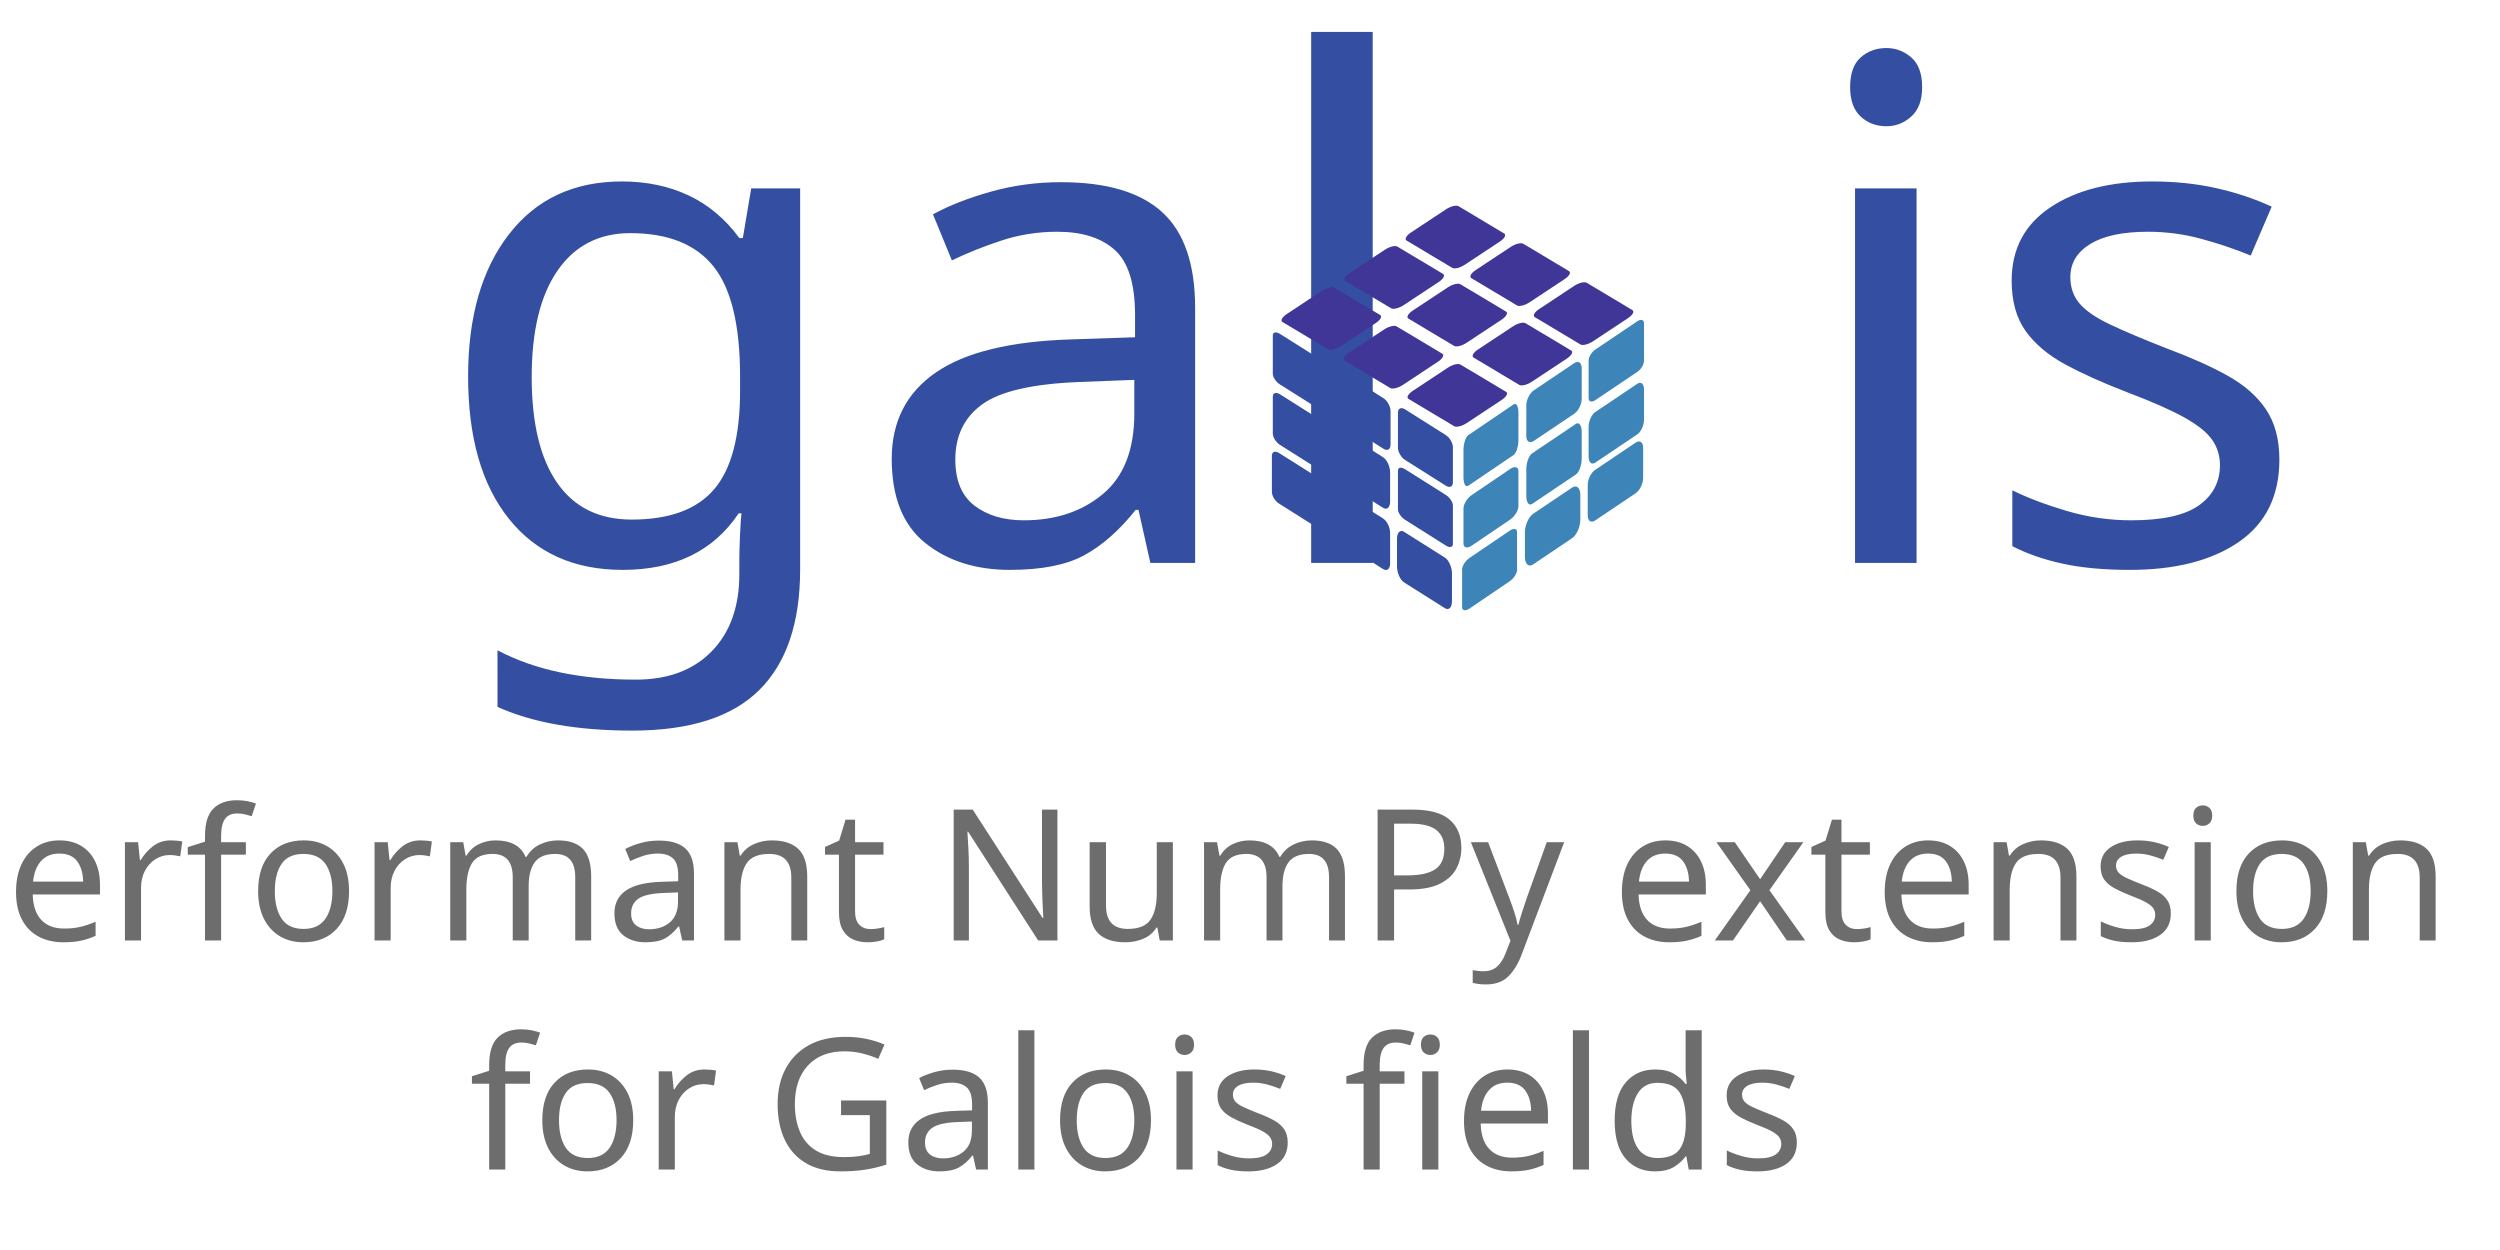
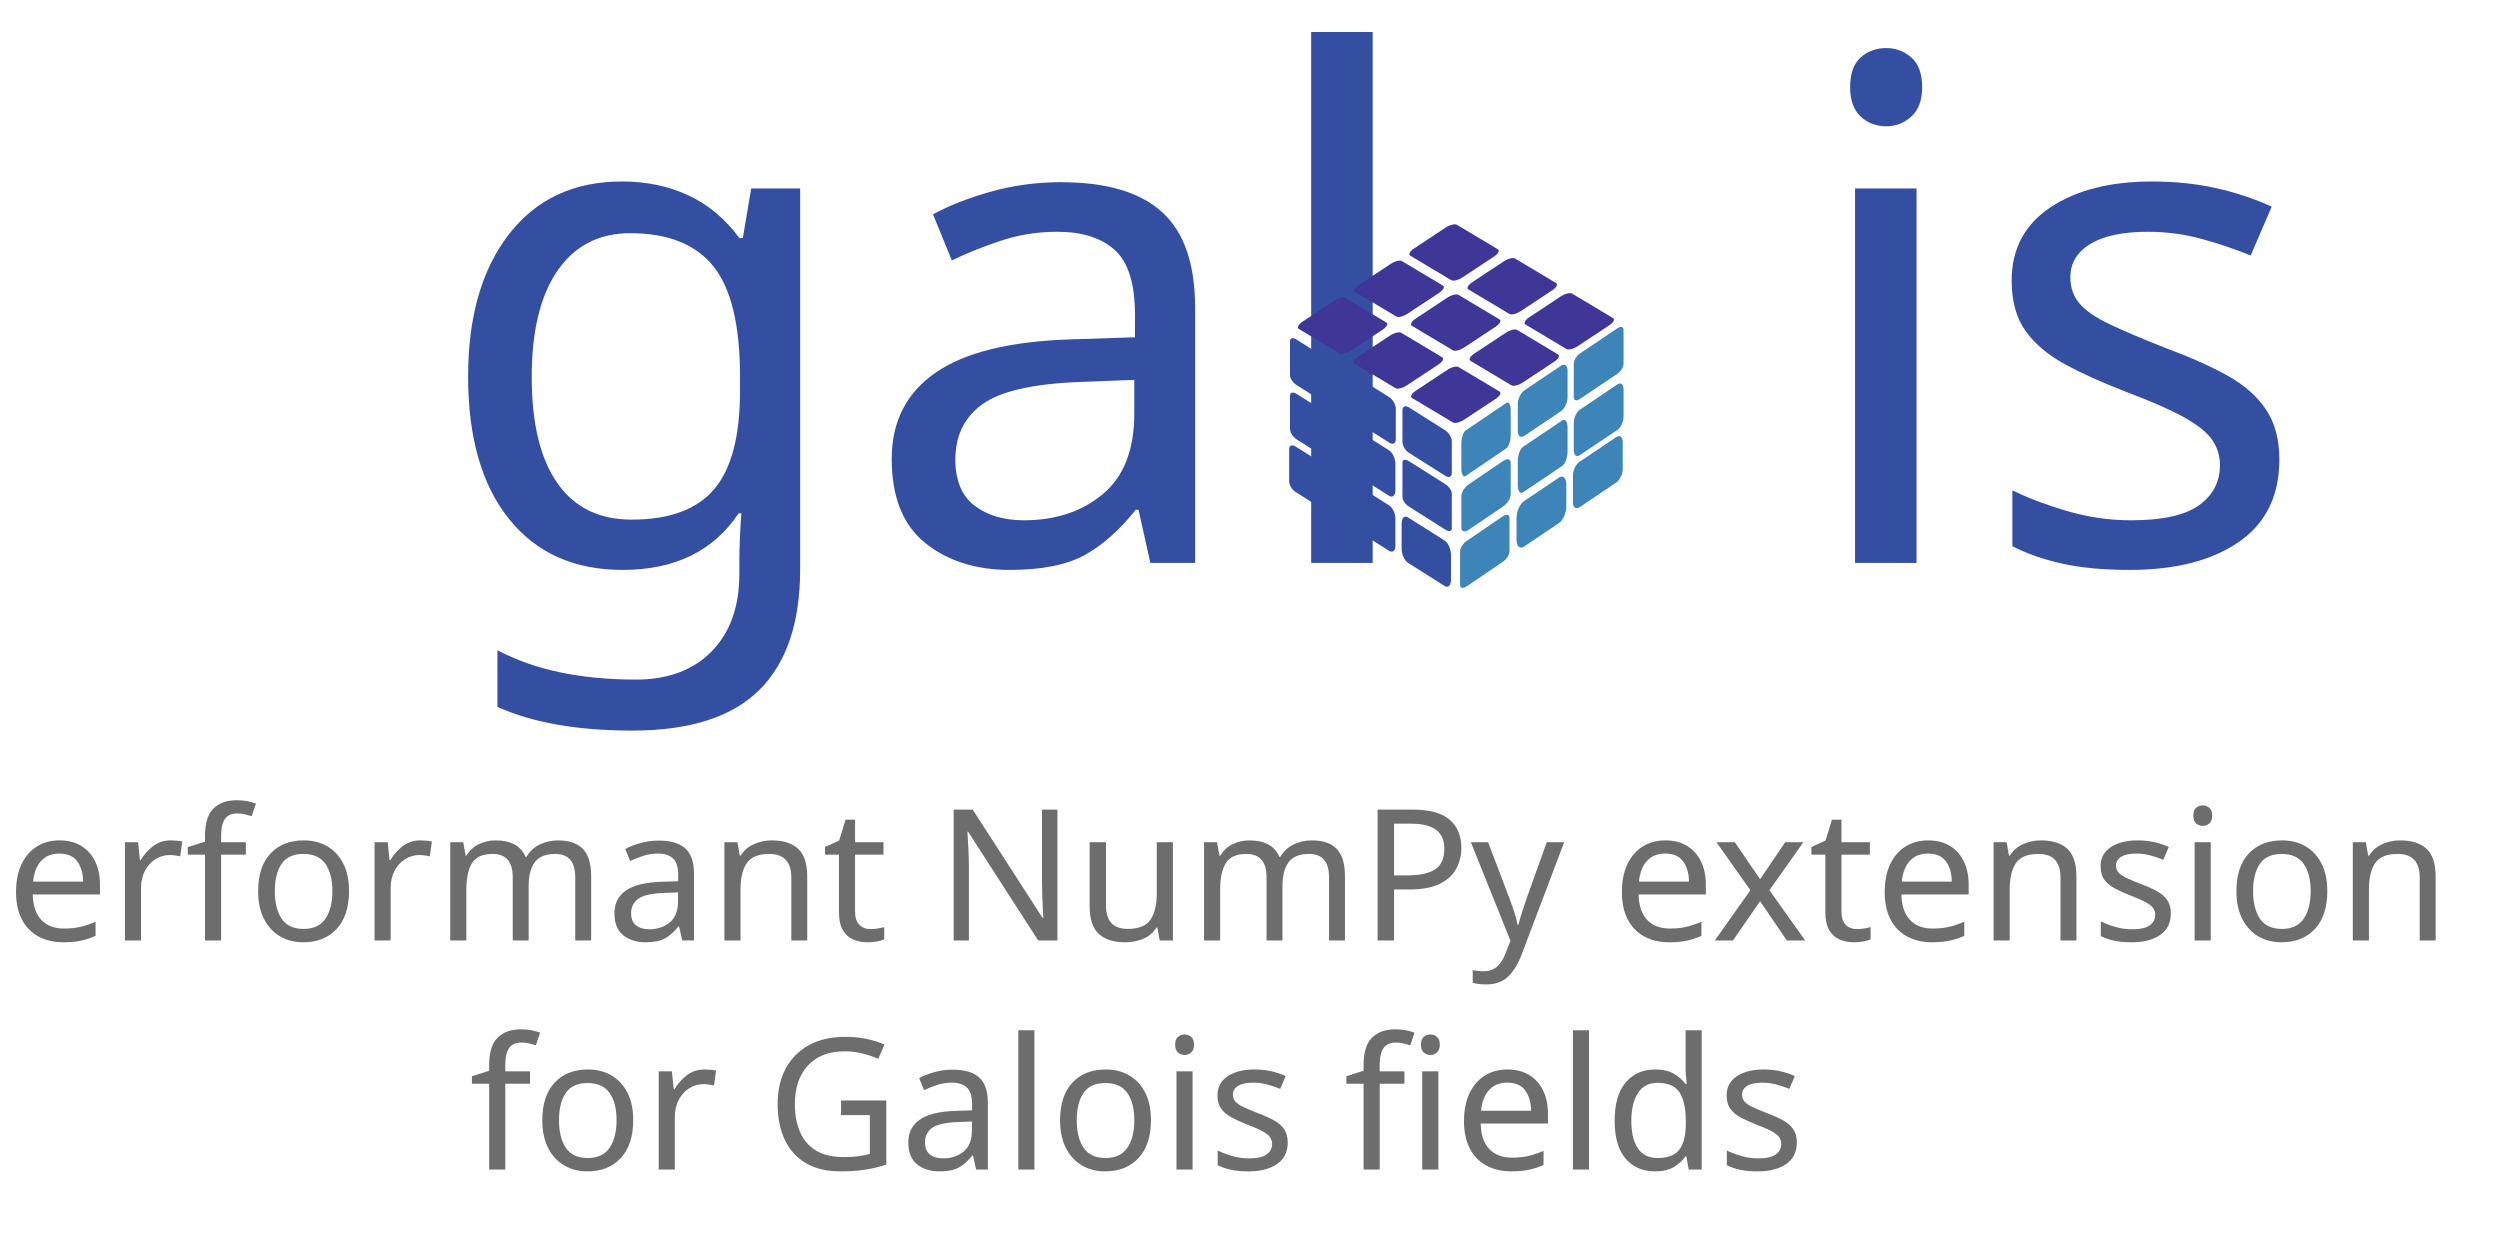
<svg xmlns="http://www.w3.org/2000/svg" width="1280mm" height="640mm" viewBox="0 0 1280 640" version="1.1" id="svg8">
  <defs id="defs2" />
  <g id="layer1" transform="translate(-1.0728836e-6,343)">
    <rect style="fill:#ffffff;fill-opacity:1;stroke-width:0.265" id="rect44" width="1280" height="640" x="1.0728836e-06" y="-343" />
+     <g transform="matrix(1.225666,0,0,1.225666,-143.62,-232.0652)" id="g139">
+       <text transform="scale(1.000324,0.9996759)" id="text3780-6" y="144.687" x="296.558" style="font-style:normal;font-variant:normal;font-weight:normal;font-stretch:normal;font-size:291.929px;line-height:1.25;font-family:MathJax_SansSerif;-inkscape-font-specification:'MathJax_SansSerif, Normal';font-variant-ligatures:normal;font-variant-caps:normal;font-variant-numeric:normal;font-feature-settings:normal;text-align:start;letter-spacing:0px;word-spacing:0px;writing-mode:lr-tb;text-anchor:start;fill:#344fa1;fill-opacity:1;stroke:none;stroke-width:8.185" xml:space="preserve">
+         <tspan style="font-style:normal;font-variant:normal;font-weight:normal;font-stretch:normal;font-size:291.929px;font-family:MathJax_SansSerif;-inkscape-font-specification:'MathJax_SansSerif, Normal';font-variant-ligatures:normal;font-variant-caps:normal;font-variant-numeric:normal;font-feature-settings:normal;text-align:start;writing-mode:lr-tb;text-anchor:start;fill:#344fa1;fill-opacity:1;stroke-width:8.185" y="144.687" x="296.558" id="tspan3778-2">gal  is</tspan>
+       </text>
+       <g id="g104">
+         <g transform="matrix(0.3314147,0,0,0.3314147,630.6775,-26.42403)" id="g968-1" style="fill:#3d84b8;fill-opacity:1">
+           <path id="rect5005-7" d="m 299.35,488.33 45.47,-30.844 c 4.632,-3.141 8.386,-2.439 8.386,1.57 v 42.777 c 0,4.008 -3.754,9.805 -8.386,12.945 l -45.47,30.844 c -4.632,3.141 -8.386,2.439 -8.386,-1.57 v -42.777 c 0.01,-4 3.76,-9.8 8.39,-12.94 z" style="fill:#3d84b8;fill-opacity:1" />
+           <path id="rect5765-8" d="m 301.81,417.14 43.656,-29.613 c 5.133,-3.48 9.293,-2.367 9.293,2.49 v 39.705 c 0,4.857 -4.16,11.617 -9.293,15.098 l -43.656,29.613 c -5.132,3.48 -9.293,2.367 -9.293,-2.49 v -39.705 c 0,-4.86 4.16,-11.62 9.29,-15.1 z" style="fill:#3d84b8;fill-opacity:1" />
+           <path id="rect5767-5" d="m 297.96,349.26 51.362,-34.84 c 3.004,-2.037 5.44,2.211 5.44,9.49 v 30.936 c 0,7.277 -2.437,14.83 -5.44,16.869 l -51.362,34.838 c -3.004,2.039 -5.439,-2.209 -5.439,-9.488 v -30.936 c 0,-7.28 2.44,-14.83 5.44,-16.87 z" style="fill:#3d84b8;fill-opacity:1" />
+           <path id="rect5769-7" d="m 372.1,298.56 45.889,-30.873 c 4.656,-3.133 8.432,-0.568 8.432,5.727 v 34.496 c 0,6.295 -3.775,13.938 -8.432,17.072 L 372.1,355.855 c -4.657,3.133 -8.432,0.568 -8.432,-5.727 v -34.496 c 0,-6.29 3.77,-13.93 8.43,-17.07 z" style="fill:#3d84b8;fill-opacity:1" />
+           <path id="rect5771-4" d="m 370.29,369.84 49.514,-33.312 c 3.655,-2.461 6.619,1.641 6.619,9.16 v 30.066 c 0,7.518 -2.964,15.607 -6.619,18.066 l -49.514,33.312 c -3.656,2.459 -6.619,-1.641 -6.619,-9.16 v -30.066 c 0,-7.52 2.96,-15.61 6.62,-18.07 z" style="fill:#3d84b8;fill-opacity:1" />
+           <path id="rect5773-1" d="m 371.45,438.32 44.075,-29.654 c 5.157,-3.471 9.339,0.309 9.339,8.438 v 27.852 c 0,8.131 -4.182,17.535 -9.339,21.004 l -44.075,29.654 c -5.157,3.471 -9.339,-0.309 -9.339,-8.439 v -27.85 c 0.01,-8.12 4.2,-17.53 9.35,-21 z" style="fill:#3d84b8;fill-opacity:1" />
+           <path id="rect5775-8" d="m 441.66,388.58 45.888,-30.873 c 4.657,-3.133 8.433,-0.555 8.433,5.76 v 34.43 c 0,6.312 -3.775,13.971 -8.433,17.104 l -45.888,30.875 c -4.657,3.133 -8.433,0.555 -8.433,-5.76 v -34.43 c 0,-6.32 3.78,-13.98 8.43,-17.11 z" style="fill:#3d84b8;fill-opacity:1" />
+           <path id="rect5777-5" d="m 441.77,323.1 47.7,-32.094 c 4.157,-2.797 7.526,0.158 7.526,6.598 v 33.973 c 0,6.439 -3.369,13.928 -7.526,16.723 l -47.7,32.094 c -4.156,2.797 -7.526,-0.158 -7.526,-6.598 v -33.973 c 0.01,-6.43 3.38,-13.92 7.53,-16.72 z" style="fill:#3d84b8;fill-opacity:1" />
+           <path id="rect5779-9" d="m 441.77,252.36 47.7,-32.094 c 4.157,-2.797 7.526,-1.725 7.526,2.395 v 42.377 c 0,4.119 -3.369,9.727 -7.526,12.521 l -47.7,32.094 c -4.156,2.797 -7.526,1.725 -7.526,-2.395 v -42.377 c 0.01,-4.12 3.38,-9.73 7.53,-12.52 z" style="fill:#3d84b8;fill-opacity:1" />
+         </g>
+         <g transform="matrix(0.3314147,0,0,0.3314147,630.6775,-26.42403)" id="g946-7" style="fill:#344fa1;fill-opacity:1">
+           <path id="rect8055-5" d="m 225.29,458.78 46.143,29.148 c 4.445,2.809 8.05,10.871 8.05,18.008 v 31.447 c 0,7.139 -3.604,10.646 -8.05,7.838 L 225.29,516.073 c -4.445,-2.809 -8.049,-10.871 -8.049,-18.008 v -31.447 c 0,-7.14 3.61,-10.65 8.05,-7.84 z" style="fill:#344fa1;fill-opacity:1" />
+           <path id="rect8815-3" d="m 226.34,387.83 46.143,29.148 c 4.445,2.809 8.05,8.115 8.05,11.854 v 43.758 c 0,3.738 -3.604,4.49 -8.05,1.684 l -46.143,-29.15 c -4.445,-2.809 -8.049,-8.113 -8.049,-11.852 v -43.76 c 0,-3.74 3.6,-4.49 8.05,-1.68 z" style="fill:#344fa1;fill-opacity:1" />
+           <path id="rect8817-8" d="m 226.34,320.05 46.143,29.148 c 4.445,2.809 8.05,9.023 8.05,13.879 v 39.707 c 0,4.855 -3.604,6.516 -8.05,3.709 l -46.143,-29.15 c -4.445,-2.809 -8.049,-9.021 -8.049,-13.879 v -39.705 c 0,-4.86 3.6,-6.52 8.05,-3.71 z" style="fill:#344fa1;fill-opacity:1" />
+           <path id="rect8819-8" d="m 155.22,414.43 46.143,29.148 c 4.446,2.809 8.05,10.084 8.05,16.25 v 34.965 c 0,6.166 -3.604,8.889 -8.05,6.08 l -46.143,-29.15 c -4.445,-2.807 -8.049,-10.082 -8.049,-16.248 V 420.51 c 0,-6.18 3.6,-8.9 8.05,-6.09 z" style="fill:#344fa1;fill-opacity:1" />
+           <path id="rect8821-3" d="m 155.22,345.07 46.143,29.15 c 4.446,2.807 8.05,10.441 8.05,17.053 v 33.357 c 0,6.609 -3.604,9.691 -8.05,6.883 L 155.22,402.365 c -4.445,-2.809 -8.049,-10.443 -8.049,-17.055 v -33.357 c 0,-6.6 3.6,-9.68 8.05,-6.87 z" style="fill:#344fa1;fill-opacity:1" />
+           <path id="rect8823-1" d="m 155.73,278.24 46.143,29.148 c 4.445,2.809 8.049,9.383 8.049,14.682 v 38.1 c 0,5.301 -3.604,7.32 -8.049,4.512 L 155.73,335.534 c -4.446,-2.809 -8.05,-9.383 -8.05,-14.684 v -38.098 c 0,-5.29 3.6,-7.31 8.05,-4.51 z" style="fill:#344fa1;fill-opacity:1" />
+           <path id="rect8825-8" d="m 83.565,369.46 46.143,29.15 c 4.446,2.807 8.049,8.748 8.049,13.266 v 40.93 c 0,4.52 -3.604,5.906 -8.049,3.098 L 83.565,426.756 c -4.446,-2.809 -8.049,-8.75 -8.049,-13.268 v -40.93 c -0.002,-4.52 3.601,-5.91 8.047,-3.1 z" style="fill:#344fa1;fill-opacity:1" />
+           <path id="rect8827-9" d="m 84.611,302.95 46.143,29.148 c 4.446,2.809 8.049,8.596 8.049,12.924 v 41.615 c 0,4.33 -3.604,5.562 -8.049,2.754 L 84.611,360.243 c -4.446,-2.809 -8.049,-8.594 -8.049,-12.924 v -41.615 c 0.004,-4.33 3.607,-5.56 8.053,-2.75 z" style="fill:#344fa1;fill-opacity:1" />
+           <path id="rect8829-6" d="m 84.611,234.53 46.143,29.15 c 4.446,2.809 8.049,8.191 8.049,12.025 v 43.412 c 0,3.834 -3.604,4.664 -8.049,1.855 L 84.611,291.824 c -4.446,-2.809 -8.049,-8.193 -8.049,-12.025 v -43.414 c 0.004,-3.81 3.607,-4.64 8.053,-1.84 z" style="fill:#344fa1;fill-opacity:1" />
+         </g>
+         <g transform="matrix(0.3314147,0,0,0.3314147,630.6775,-26.42403)" id="g957-4" style="fill:#3f3697;fill-opacity:1">
+           <path id="rect10429-3" d="m 146.35,182.23 51.762,30.957 c 2.556,1.529 0.342,5.602 -4.946,9.098 l -39.69,26.238 c -5.288,3.496 -11.646,5.09 -14.203,3.561 L 87.511,221.127 c -2.556,-1.529 -0.342,-5.602 4.946,-9.098 l 39.69,-26.238 c 5.3,-3.49 11.66,-5.09 14.21,-3.56 z" style="fill:#3f3697;fill-opacity:1" />
+           <path id="rect11189-3" d="m 216.75,226.06 51.762,30.957 c 2.557,1.529 0.342,5.602 -4.945,9.098 l -39.69,26.238 c -5.288,3.496 -11.646,5.09 -14.203,3.561 l -51.762,-30.957 c -2.556,-1.529 -0.342,-5.602 4.946,-9.098 l 39.69,-26.238 c 5.29,-3.49 11.65,-5.08 14.2,-3.56 z" style="fill:#3f3697;fill-opacity:1" />
+           <path id="rect11191-3" d="m 289.04,269.28 51.762,30.957 c 2.557,1.529 0.342,5.604 -4.946,9.098 l -39.689,26.238 c -5.288,3.496 -11.646,5.09 -14.203,3.562 l -51.762,-30.959 c -2.556,-1.529 -0.342,-5.602 4.946,-9.098 l 39.69,-26.238 c 5.29,-3.5 11.64,-5.09 14.2,-3.56 z" style="fill:#3f3697;fill-opacity:1" />
+           <path id="rect11193-8" d="m 217.66,135.72 51.763,30.958 c 2.556,1.528 0.342,5.602 -4.946,9.097 l -39.69,26.238 c -5.288,3.496 -11.646,5.09 -14.203,3.561 l -51.762,-30.957 c -2.556,-1.529 -0.342,-5.602 4.946,-9.098 l 39.69,-26.238 c 5.29,-3.5 11.65,-5.09 14.2,-3.56 z" style="fill:#3f3697;fill-opacity:1" />
+           <path id="rect11195-6" d="m 288.97,178.33 51.762,30.957 c 2.556,1.529 0.342,5.602 -4.946,9.098 l -39.689,26.238 c -5.288,3.496 -11.646,5.09 -14.203,3.562 l -51.762,-30.959 c -2.556,-1.529 -0.342,-5.602 4.946,-9.098 l 39.69,-26.238 c 5.28,-3.5 11.64,-5.09 14.2,-3.56 z" style="fill:#3f3697;fill-opacity:1" />
+           <path id="rect11197-0" d="m 362.78,222.48 51.762,30.957 c 2.557,1.529 0.342,5.602 -4.946,9.098 l -39.689,26.238 c -5.288,3.496 -11.646,5.09 -14.203,3.562 l -51.762,-30.959 c -2.556,-1.529 -0.342,-5.602 4.946,-9.098 l 39.689,-26.238 c 5.29,-3.49 11.65,-5.09 14.2,-3.56 z" style="fill:#3f3697;fill-opacity:1" />
+           <path id="rect11199-4" d="m 286.9,89.946 51.762,30.958 c 2.557,1.529 0.342,5.602 -4.945,9.098 l -39.69,26.238 c -5.287,3.496 -11.646,5.09 -14.202,3.562 l -51.762,-30.958 c -2.556,-1.529 -0.342,-5.602 4.946,-9.098 l 39.689,-26.238 c 5.28,-3.49 11.63,-5.085 14.19,-3.556 z" style="fill:#3f3697;fill-opacity:1" />
+           <path id="rect11201-8" d="m 360.24,132.5 51.762,30.958 c 2.557,1.528 0.342,5.602 -4.946,9.098 l -39.689,26.238 c -5.288,3.494 -11.646,5.09 -14.203,3.561 l -51.762,-30.958 c -2.556,-1.529 -0.342,-5.603 4.946,-9.098 l 39.689,-26.239 c 5.28,-3.5 11.64,-5.09 14.2,-3.56 z" style="fill:#3f3697;fill-opacity:1" />
+           <path id="rect11203-8" d="m 432.07,176.68 51.762,30.957 c 2.556,1.529 0.342,5.604 -4.946,9.098 l -39.689,26.238 c -5.288,3.496 -11.646,5.09 -14.203,3.562 l -51.762,-30.959 c -2.557,-1.529 -0.342,-5.602 4.945,-9.098 l 39.69,-26.238 c 5.28,-3.5 11.64,-5.09 14.2,-3.56 z" style="fill:#3f3697;fill-opacity:1" />
+         </g>
+       </g>
+     </g>
    <text xml:space="preserve" style="font-style:normal;font-variant:normal;font-weight:normal;font-stretch:normal;font-size:93.839px;line-height:1.25;font-family:'Lohit Telugu';-inkscape-font-specification:'Lohit Telugu, Normal';font-variant-ligatures:normal;font-variant-caps:normal;font-variant-numeric:normal;font-feature-settings:normal;text-align:start;letter-spacing:0px;word-spacing:0px;writing-mode:lr-tb;text-anchor:start;fill:#6d6d6d;fill-opacity:1;stroke:none;stroke-width:2.346" x="643.207" y="138.51" id="text13">
      <tspan id="tspan11" x="643.207" y="138.51" style="font-style:normal;font-variant:normal;font-weight:normal;font-stretch:normal;font-size:93.837px;font-family:'Lohit Telugu';-inkscape-font-specification:'Lohit Telugu, Normal';font-variant-ligatures:normal;font-variant-caps:normal;font-variant-numeric:normal;font-feature-settings:normal;text-align:center;writing-mode:lr-tb;text-anchor:middle;fill:#6d6d6d;fill-opacity:1;stroke-width:2.346">A performant NumPy extension</tspan>
      <tspan x="643.207" y="255.809" style="font-style:normal;font-variant:normal;font-weight:normal;font-stretch:normal;font-size:93.837px;font-family:'Lohit Telugu';-inkscape-font-specification:'Lohit Telugu, Normal';font-variant-ligatures:normal;font-variant-caps:normal;font-variant-numeric:normal;font-feature-settings:normal;text-align:center;writing-mode:lr-tb;text-anchor:middle;fill:#6d6d6d;fill-opacity:1;stroke-width:2.346" id="tspan42">for Galois fields</tspan>
    </text>
-     <g id="g916" transform="matrix(2.400018,0,0,2.400018,205.9998,-677.1051)">
-       <text transform="scale(1.000324,0.9996759)" id="text3780" y="259.382" x="5.822" style="font-style:normal;font-variant:normal;font-weight:normal;font-stretch:normal;font-size:149.086px;line-height:1.25;font-family:MathJax_SansSerif;-inkscape-font-specification:'MathJax_SansSerif, Normal';font-variant-ligatures:normal;font-variant-caps:normal;font-variant-numeric:normal;font-feature-settings:normal;text-align:start;letter-spacing:0px;word-spacing:0px;writing-mode:lr-tb;text-anchor:start;fill:#344fa1;fill-opacity:1;stroke:none;stroke-width:4.18" xml:space="preserve">
-         <tspan style="font-style:normal;font-variant:normal;font-weight:normal;font-stretch:normal;font-size:149.086px;font-family:MathJax_SansSerif;-inkscape-font-specification:'MathJax_SansSerif, Normal';font-variant-ligatures:normal;font-variant-caps:normal;font-variant-numeric:normal;font-feature-settings:normal;text-align:start;writing-mode:lr-tb;text-anchor:start;fill:#344fa1;fill-opacity:1;stroke-width:4.18" y="259.382" x="5.822" id="tspan3778">gal  is</tspan>
-       </text>
-       <g style="fill:#3d84b8;fill-opacity:1" id="g968" transform="matrix(0.1883568,0,0,0.1883568,171.276,166.2549)">
-         <path style="fill:#3d84b8;fill-opacity:1" d="m 299.35,488.33 45.47,-30.844 c 4.632,-3.141 8.386,-2.439 8.386,1.57 v 42.777 c 0,4.008 -3.754,9.805 -8.386,12.945 l -45.47,30.844 c -4.632,3.141 -8.386,2.439 -8.386,-1.57 v -42.777 c 0.01,-4 3.76,-9.8 8.39,-12.94 z" id="rect5005" />
-         <path style="fill:#3d84b8;fill-opacity:1" d="m 301.81,417.14 43.656,-29.613 c 5.133,-3.48 9.293,-2.367 9.293,2.49 v 39.705 c 0,4.857 -4.16,11.617 -9.293,15.098 l -43.656,29.613 c -5.132,3.48 -9.293,2.367 -9.293,-2.49 v -39.705 c 0,-4.86 4.16,-11.62 9.29,-15.1 z" id="rect5765" />
-         <path style="fill:#3d84b8;fill-opacity:1" d="m 297.96,349.26 51.362,-34.84 c 3.004,-2.037 5.44,2.211 5.44,9.49 v 30.936 c 0,7.277 -2.437,14.83 -5.44,16.869 l -51.362,34.838 c -3.004,2.039 -5.439,-2.209 -5.439,-9.488 v -30.936 c 0,-7.28 2.44,-14.83 5.44,-16.87 z" id="rect5767" />
-         <path style="fill:#3d84b8;fill-opacity:1" d="m 372.1,298.56 45.889,-30.873 c 4.656,-3.133 8.432,-0.568 8.432,5.727 v 34.496 c 0,6.295 -3.775,13.938 -8.432,17.072 L 372.1,355.855 c -4.657,3.133 -8.432,0.568 -8.432,-5.727 v -34.496 c 0,-6.29 3.77,-13.93 8.43,-17.07 z" id="rect5769" />
-         <path style="fill:#3d84b8;fill-opacity:1" d="m 370.29,369.84 49.514,-33.312 c 3.655,-2.461 6.619,1.641 6.619,9.16 v 30.066 c 0,7.518 -2.964,15.607 -6.619,18.066 l -49.514,33.312 c -3.656,2.459 -6.619,-1.641 -6.619,-9.16 v -30.066 c 0,-7.52 2.96,-15.61 6.62,-18.07 z" id="rect5771" />
-         <path style="fill:#3d84b8;fill-opacity:1" d="m 371.45,438.32 44.075,-29.654 c 5.157,-3.471 9.339,0.309 9.339,8.438 v 27.852 c 0,8.131 -4.182,17.535 -9.339,21.004 l -44.075,29.654 c -5.157,3.471 -9.339,-0.309 -9.339,-8.439 v -27.85 c 0.01,-8.12 4.2,-17.53 9.35,-21 z" id="rect5773" />
-         <path style="fill:#3d84b8;fill-opacity:1" d="m 441.66,388.58 45.888,-30.873 c 4.657,-3.133 8.433,-0.555 8.433,5.76 v 34.43 c 0,6.312 -3.775,13.971 -8.433,17.104 l -45.888,30.875 c -4.657,3.133 -8.433,0.555 -8.433,-5.76 v -34.43 c 0,-6.32 3.78,-13.98 8.43,-17.11 z" id="rect5775" />
-         <path style="fill:#3d84b8;fill-opacity:1" d="m 441.77,323.1 47.7,-32.094 c 4.157,-2.797 7.526,0.158 7.526,6.598 v 33.973 c 0,6.439 -3.369,13.928 -7.526,16.723 l -47.7,32.094 c -4.156,2.797 -7.526,-0.158 -7.526,-6.598 v -33.973 c 0.01,-6.43 3.38,-13.92 7.53,-16.72 z" id="rect5777" />
-         <path style="fill:#3d84b8;fill-opacity:1" d="m 441.77,252.36 47.7,-32.094 c 4.157,-2.797 7.526,-1.725 7.526,2.395 v 42.377 c 0,4.119 -3.369,9.727 -7.526,12.521 l -47.7,32.094 c -4.156,2.797 -7.526,1.725 -7.526,-2.395 v -42.377 c 0.01,-4.12 3.38,-9.73 7.53,-12.52 z" id="rect5779" />
-       </g>
-       <g style="fill:#344fa1;fill-opacity:1" id="g946" transform="matrix(0.1883568,0,0,0.1883568,171.276,166.2549)">
-         <path style="fill:#344fa1;fill-opacity:1" d="m 225.29,458.78 46.143,29.148 c 4.445,2.809 8.05,10.871 8.05,18.008 v 31.447 c 0,7.139 -3.604,10.646 -8.05,7.838 L 225.29,516.073 c -4.445,-2.809 -8.049,-10.871 -8.049,-18.008 v -31.447 c 0,-7.14 3.61,-10.65 8.05,-7.84 z" id="rect8055" />
-         <path style="fill:#344fa1;fill-opacity:1" d="m 226.34,387.83 46.143,29.148 c 4.445,2.809 8.05,8.115 8.05,11.854 v 43.758 c 0,3.738 -3.604,4.49 -8.05,1.684 l -46.143,-29.15 c -4.445,-2.809 -8.049,-8.113 -8.049,-11.852 v -43.76 c 0,-3.74 3.6,-4.49 8.05,-1.68 z" id="rect8815" />
-         <path style="fill:#344fa1;fill-opacity:1" d="m 226.34,320.05 46.143,29.148 c 4.445,2.809 8.05,9.023 8.05,13.879 v 39.707 c 0,4.855 -3.604,6.516 -8.05,3.709 l -46.143,-29.15 c -4.445,-2.809 -8.049,-9.021 -8.049,-13.879 v -39.705 c 0,-4.86 3.6,-6.52 8.05,-3.71 z" id="rect8817" />
-         <path style="fill:#344fa1;fill-opacity:1" d="m 155.22,414.43 46.143,29.148 c 4.446,2.809 8.05,10.084 8.05,16.25 v 34.965 c 0,6.166 -3.604,8.889 -8.05,6.08 l -46.143,-29.15 c -4.445,-2.807 -8.049,-10.082 -8.049,-16.248 V 420.51 c 0,-6.18 3.6,-8.9 8.05,-6.09 z" id="rect8819" />
-         <path style="fill:#344fa1;fill-opacity:1" d="m 155.22,345.07 46.143,29.15 c 4.446,2.807 8.05,10.441 8.05,17.053 v 33.357 c 0,6.609 -3.604,9.691 -8.05,6.883 L 155.22,402.365 c -4.445,-2.809 -8.049,-10.443 -8.049,-17.055 v -33.357 c 0,-6.6 3.6,-9.68 8.05,-6.87 z" id="rect8821" />
-         <path style="fill:#344fa1;fill-opacity:1" d="m 155.73,278.24 46.143,29.148 c 4.445,2.809 8.049,9.383 8.049,14.682 v 38.1 c 0,5.301 -3.604,7.32 -8.049,4.512 L 155.73,335.534 c -4.446,-2.809 -8.05,-9.383 -8.05,-14.684 v -38.098 c 0,-5.29 3.6,-7.31 8.05,-4.51 z" id="rect8823" />
-         <path style="fill:#344fa1;fill-opacity:1" d="m 83.565,369.46 46.143,29.15 c 4.446,2.807 8.049,8.748 8.049,13.266 v 40.93 c 0,4.52 -3.604,5.906 -8.049,3.098 L 83.565,426.756 c -4.446,-2.809 -8.049,-8.75 -8.049,-13.268 v -40.93 c -0.002,-4.52 3.601,-5.91 8.047,-3.1 z" id="rect8825" />
-         <path style="fill:#344fa1;fill-opacity:1" d="m 84.611,302.95 46.143,29.148 c 4.446,2.809 8.049,8.596 8.049,12.924 v 41.615 c 0,4.33 -3.604,5.562 -8.049,2.754 L 84.611,360.243 c -4.446,-2.809 -8.049,-8.594 -8.049,-12.924 v -41.615 c 0.004,-4.33 3.607,-5.56 8.053,-2.75 z" id="rect8827" />
-         <path style="fill:#344fa1;fill-opacity:1" d="m 84.611,234.53 46.143,29.15 c 4.446,2.809 8.049,8.191 8.049,12.025 v 43.412 c 0,3.834 -3.604,4.664 -8.049,1.855 L 84.611,291.824 c -4.446,-2.809 -8.049,-8.193 -8.049,-12.025 v -43.414 c 0.004,-3.81 3.607,-4.64 8.053,-1.84 z" id="rect8829" />
-       </g>
-       <g style="fill:#3f3697;fill-opacity:1" id="g957" transform="matrix(0.1883568,0,0,0.1883568,171.276,166.2549)">
-         <path style="fill:#3f3697;fill-opacity:1" d="m 146.35,182.23 51.762,30.957 c 2.556,1.529 0.342,5.602 -4.946,9.098 l -39.69,26.238 c -5.288,3.496 -11.646,5.09 -14.203,3.561 L 87.511,221.127 c -2.556,-1.529 -0.342,-5.602 4.946,-9.098 l 39.69,-26.238 c 5.3,-3.49 11.66,-5.09 14.21,-3.56 z" id="rect10429" />
-         <path style="fill:#3f3697;fill-opacity:1" d="m 216.75,226.06 51.762,30.957 c 2.557,1.529 0.342,5.602 -4.945,9.098 l -39.69,26.238 c -5.288,3.496 -11.646,5.09 -14.203,3.561 l -51.762,-30.957 c -2.556,-1.529 -0.342,-5.602 4.946,-9.098 l 39.69,-26.238 c 5.29,-3.49 11.65,-5.08 14.2,-3.56 z" id="rect11189" />
-         <path style="fill:#3f3697;fill-opacity:1" d="m 289.04,269.28 51.762,30.957 c 2.557,1.529 0.342,5.604 -4.946,9.098 l -39.689,26.238 c -5.288,3.496 -11.646,5.09 -14.203,3.562 l -51.762,-30.959 c -2.556,-1.529 -0.342,-5.602 4.946,-9.098 l 39.69,-26.238 c 5.29,-3.5 11.64,-5.09 14.2,-3.56 z" id="rect11191" />
-         <path style="fill:#3f3697;fill-opacity:1" d="m 217.66,135.72 51.763,30.958 c 2.556,1.528 0.342,5.602 -4.946,9.097 l -39.69,26.238 c -5.288,3.496 -11.646,5.09 -14.203,3.561 l -51.762,-30.957 c -2.556,-1.529 -0.342,-5.602 4.946,-9.098 l 39.69,-26.238 c 5.29,-3.5 11.65,-5.09 14.2,-3.56 z" id="rect11193" />
-         <path style="fill:#3f3697;fill-opacity:1" d="m 288.97,178.33 51.762,30.957 c 2.556,1.529 0.342,5.602 -4.946,9.098 l -39.689,26.238 c -5.288,3.496 -11.646,5.09 -14.203,3.562 l -51.762,-30.959 c -2.556,-1.529 -0.342,-5.602 4.946,-9.098 l 39.69,-26.238 c 5.28,-3.5 11.64,-5.09 14.2,-3.56 z" id="rect11195" />
-         <path style="fill:#3f3697;fill-opacity:1" d="m 362.78,222.48 51.762,30.957 c 2.557,1.529 0.342,5.602 -4.946,9.098 l -39.689,26.238 c -5.288,3.496 -11.646,5.09 -14.203,3.562 l -51.762,-30.959 c -2.556,-1.529 -0.342,-5.602 4.946,-9.098 l 39.689,-26.238 c 5.29,-3.49 11.65,-5.09 14.2,-3.56 z" id="rect11197" />
-         <path style="fill:#3f3697;fill-opacity:1" d="m 286.9,89.946 51.762,30.958 c 2.557,1.529 0.342,5.602 -4.945,9.098 l -39.69,26.238 c -5.287,3.496 -11.646,5.09 -14.202,3.562 l -51.762,-30.958 c -2.556,-1.529 -0.342,-5.602 4.946,-9.098 l 39.689,-26.238 c 5.28,-3.49 11.63,-5.085 14.19,-3.556 z" id="rect11199" />
-         <path style="fill:#3f3697;fill-opacity:1" d="m 360.24,132.5 51.762,30.958 c 2.557,1.528 0.342,5.602 -4.946,9.098 l -39.689,26.238 c -5.288,3.494 -11.646,5.09 -14.203,3.561 l -51.762,-30.958 c -2.556,-1.529 -0.342,-5.603 4.946,-9.098 l 39.689,-26.239 c 5.28,-3.5 11.64,-5.09 14.2,-3.56 z" id="rect11201" />
-         <path style="fill:#3f3697;fill-opacity:1" d="m 432.07,176.68 51.762,30.957 c 2.556,1.529 0.342,5.604 -4.946,9.098 l -39.689,26.238 c -5.288,3.496 -11.646,5.09 -14.203,3.562 l -51.762,-30.959 c -2.557,-1.529 -0.342,-5.602 4.945,-9.098 l 39.69,-26.238 c 5.28,-3.5 11.64,-5.09 14.2,-3.56 z" id="rect11203" />
-       </g>
-     </g>
  </g>
</svg>
